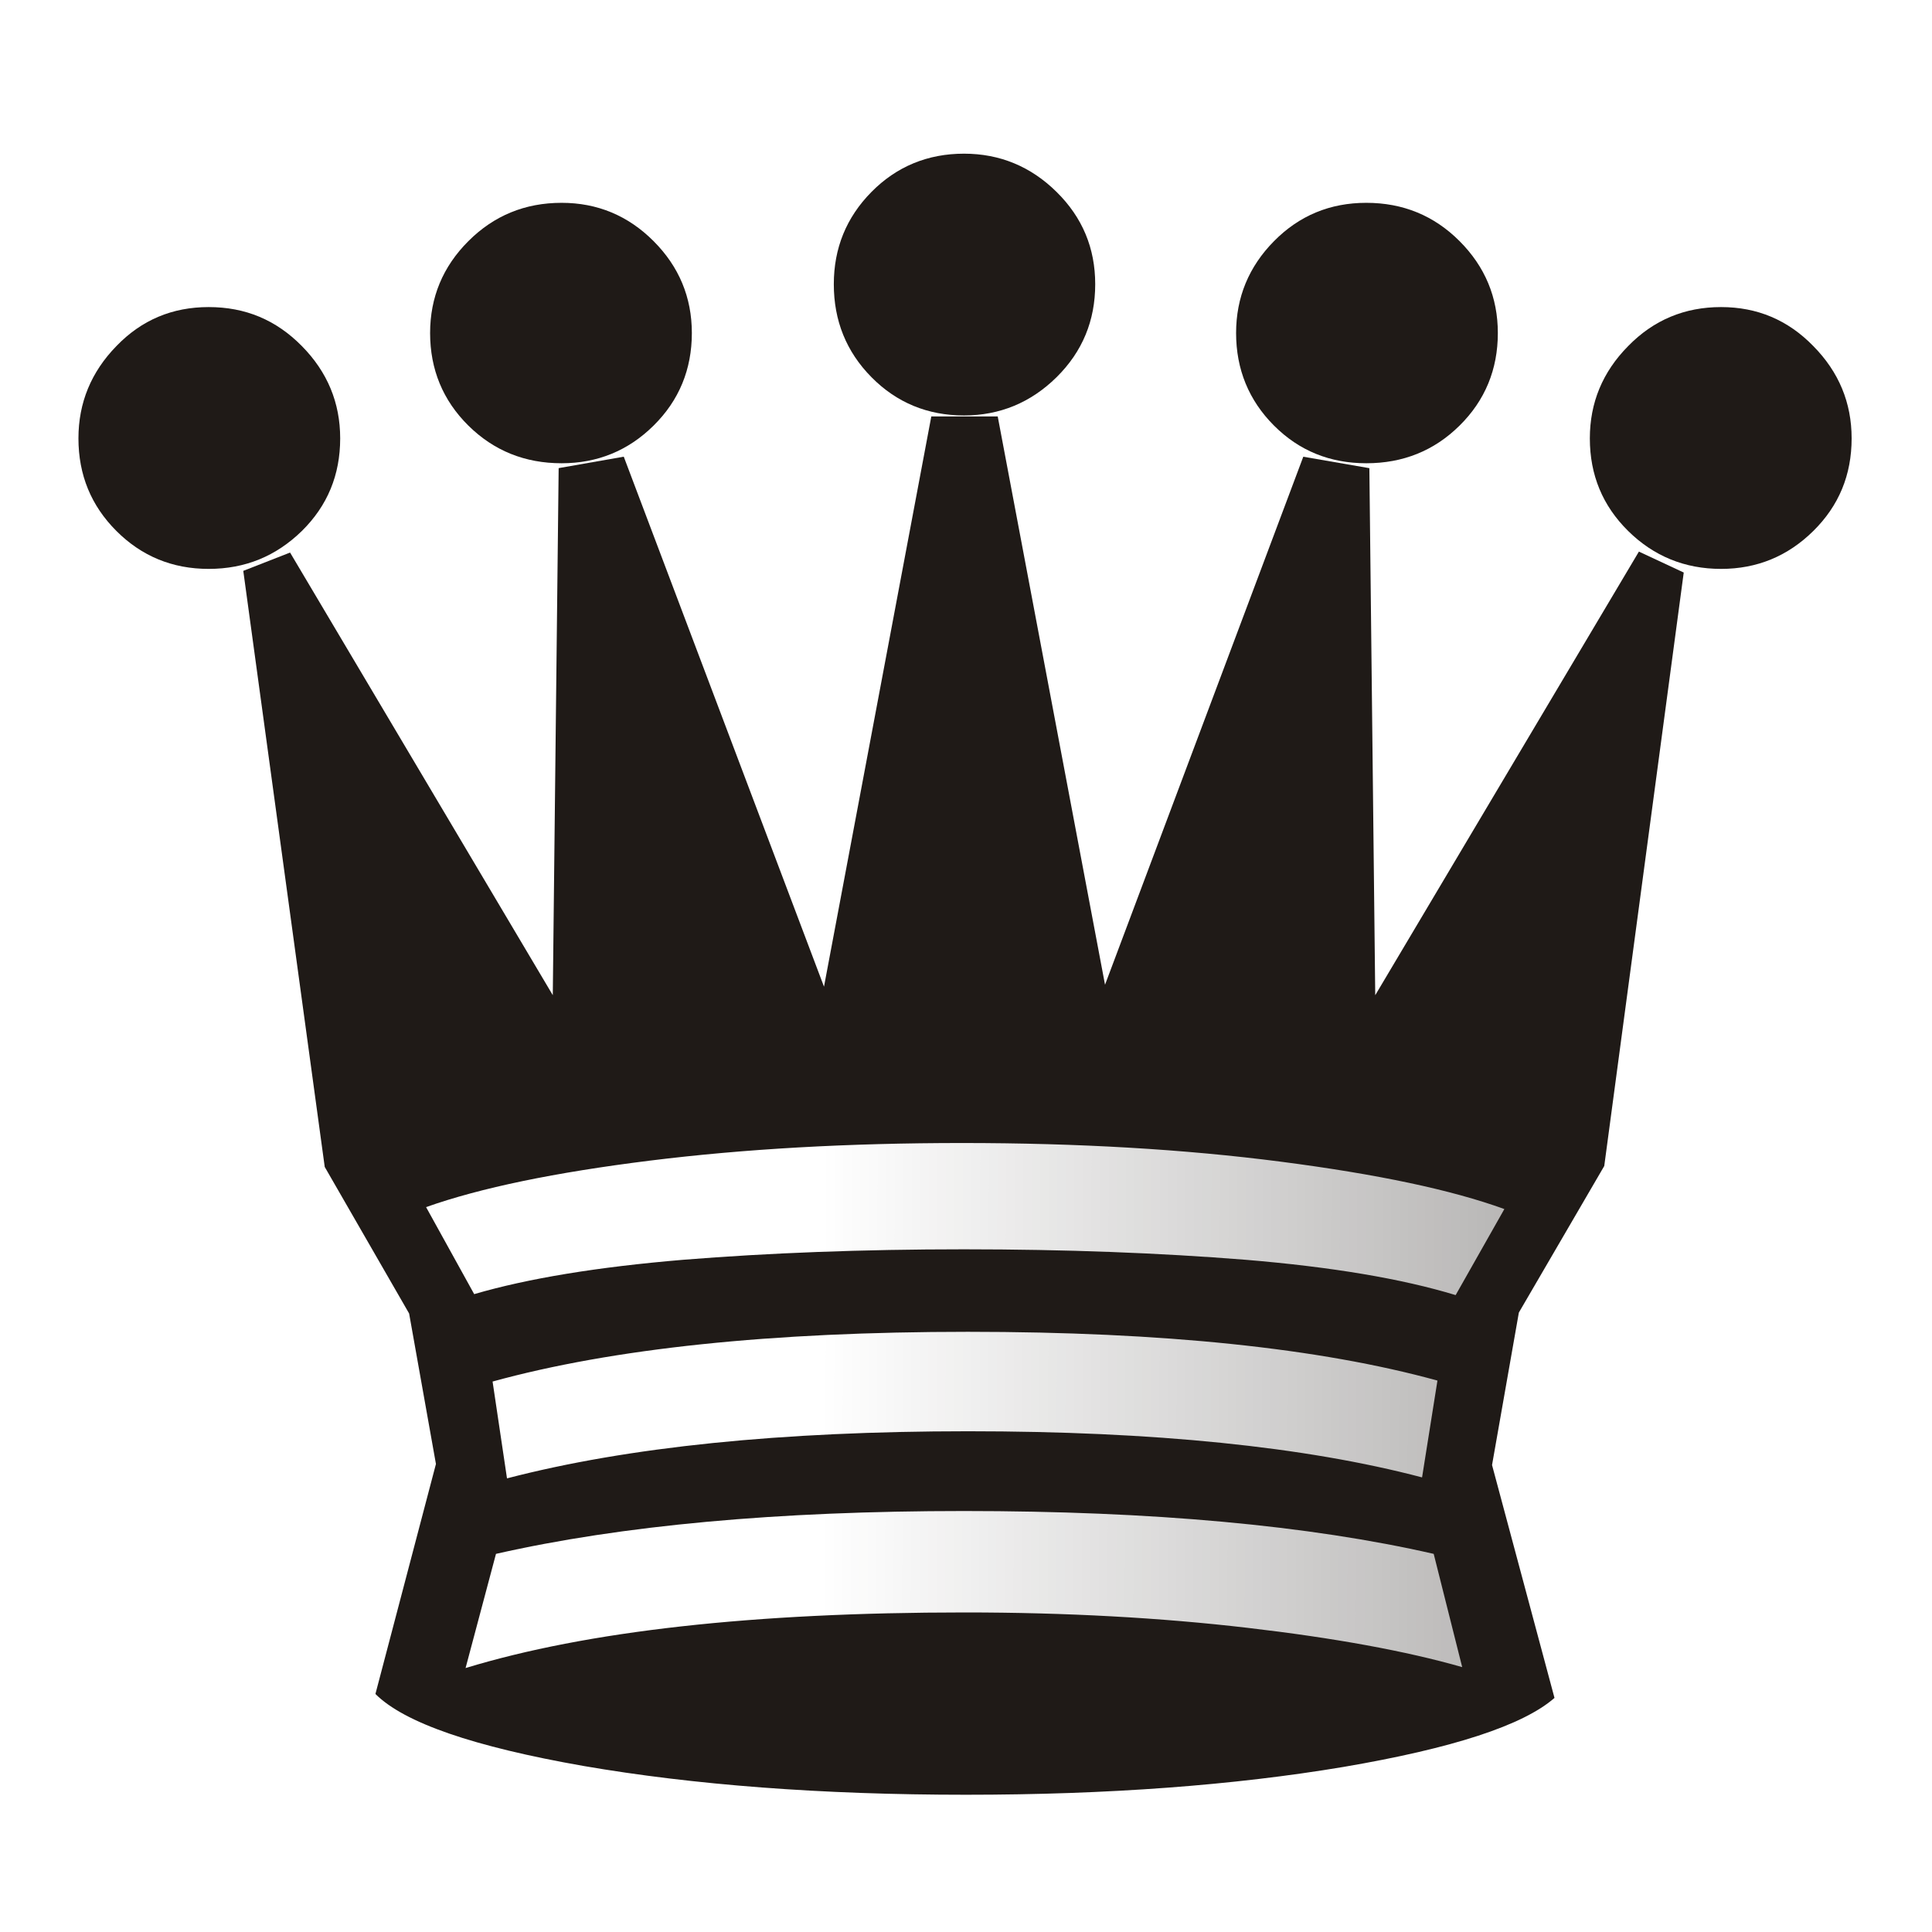
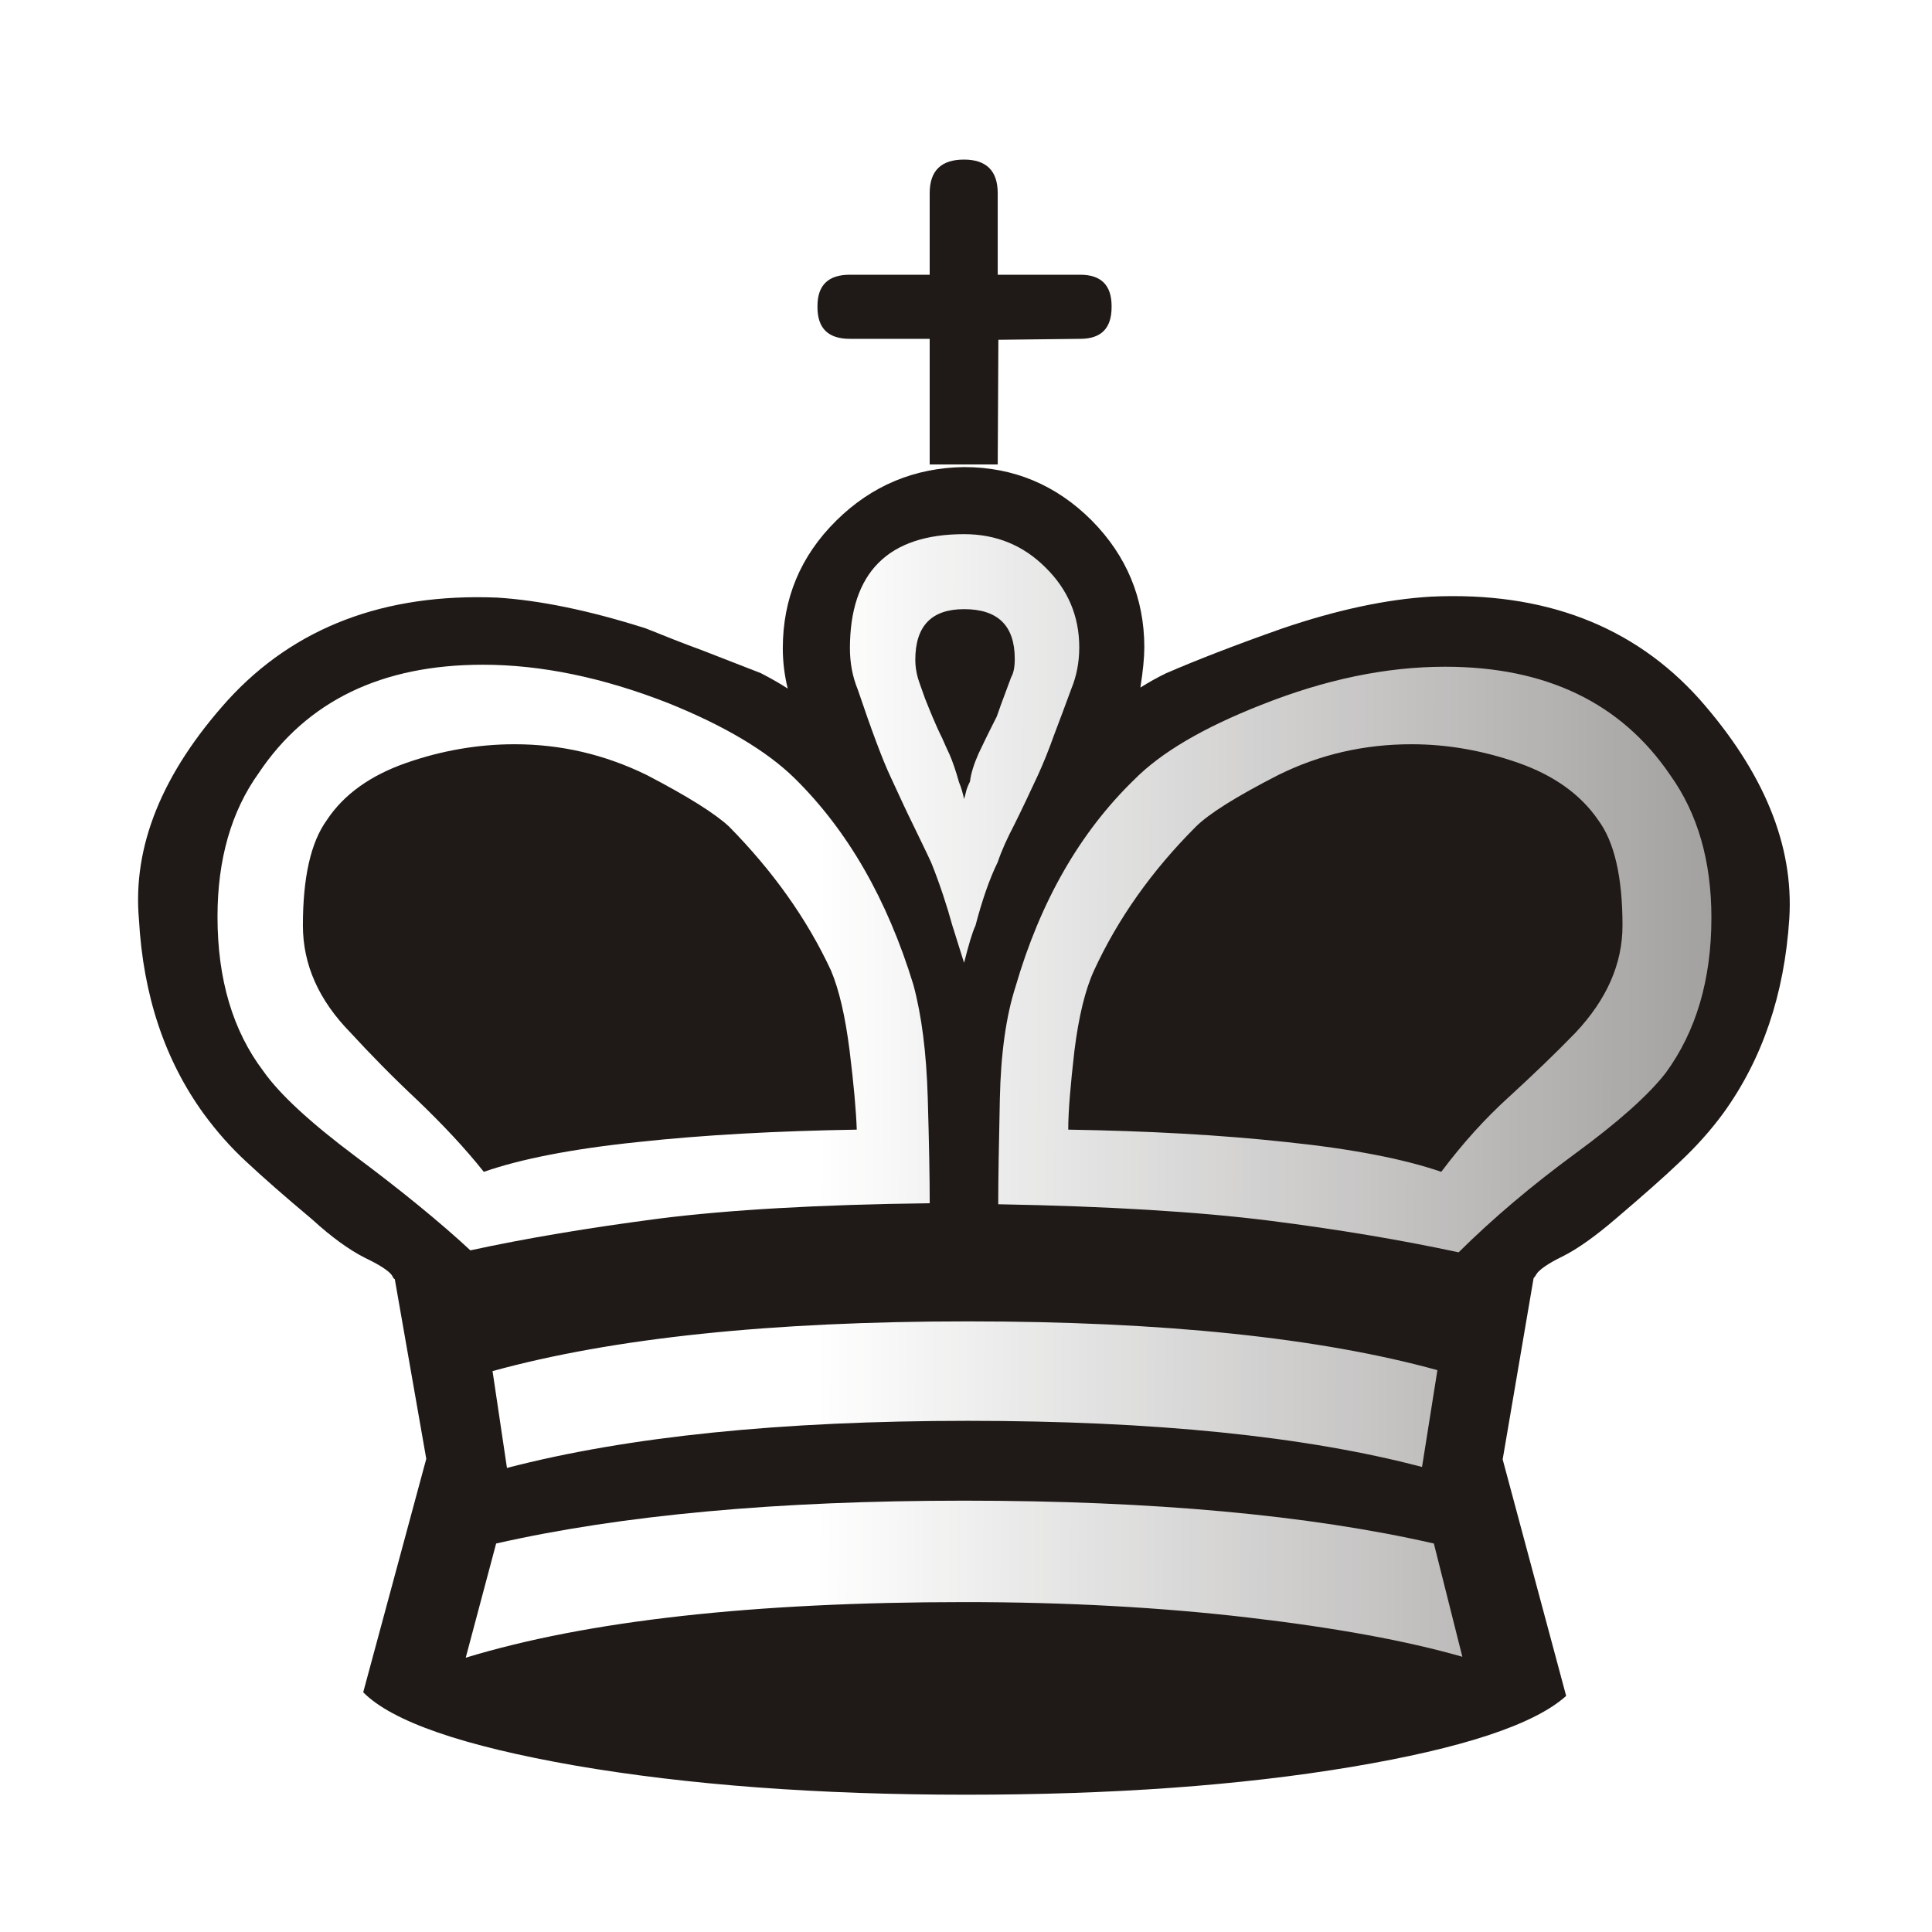
<svg xmlns="http://www.w3.org/2000/svg" width="177.17" height="177.17" shape-rendering="geometricPrecision" image-rendering="optimizeQuality" fill-rule="evenodd" clip-rule="evenodd" viewBox="0 0 50 50">
  <defs>
-     <linearGradient id="0" x1="21.253" y1="37.22" x2="77.76" y2="37.36" gradientUnits="userSpaceOnUse">
+     <linearGradient id="0" x1="21.13" y1="37.22" x2="77.76" y2="37.469" gradientUnits="userSpaceOnUse">
      <stop stop-color="#fff" />
      <stop offset="1" stop-color="#fff" stop-opacity="0" />
    </linearGradient>
  </defs>
  <g fill="#1f1a17">
-     <path d="m24.949 10.752c-.94 0-1.744-.33-2.396-.991-.652-.66-.974-1.465-.974-2.405 0-.931.322-1.727.974-2.388.652-.66 1.456-.991 2.396-.991.923 0 1.727.33 2.396.991.669.66.999 1.456.999 2.388 0 .94-.33 1.744-.999 2.405-.669.66-1.473.991-2.396.991" />
-     <path d="m40.23 43.942c-.813.711-2.633 1.304-5.461 1.786-2.828.474-6.087.72-9.77.72-3.751 0-7.05-.254-9.898-.745-2.845-.499-4.64-1.118-5.385-1.863l1.566-5.952-.694-3.895-2.184-3.793-2.108-15.426 1.211-.474 6.799 11.455.152-13.64 1.685-.296 5.182 13.716 2.777-14.757h1.719l2.777 14.707 5.131-13.665 1.71.296.152 13.64 6.824-11.481 1.16.542-2.057 15.359-2.21 3.793-.694 3.946 1.617 6.03" />
-     <path d="m14.535 11.989c-.948 0-1.753-.322-2.413-.974-.66-.652-.991-1.456-.991-2.396 0-.923.33-1.719.991-2.379.66-.66 1.465-.991 2.413-.991.923 0 1.719.33 2.379.991.66.66.991 1.456.991 2.379 0 .94-.33 1.744-.991 2.396-.66.652-1.456.974-2.379.974" />
-     <path d="m35.36 11.989c-.94 0-1.736-.322-2.388-.974-.652-.652-.982-1.456-.982-2.396 0-.923.33-1.719.982-2.379.652-.66 1.448-.991 2.388-.991.948 0 1.753.33 2.413.991.66.66.991 1.456.991 2.379 0 .94-.33 1.744-.991 2.396-.66.652-1.465.974-2.413.974" />
-     <path d="m5.4 14.723c-.94 0-1.736-.33-2.388-.982-.652-.652-.982-1.448-.982-2.396 0-.923.33-1.719.982-2.388.652-.677 1.448-1.01 2.388-1.01.948 0 1.744.33 2.413 1.01.66.669.991 1.465.991 2.388 0 .948-.33 1.744-.991 2.396-.669.652-1.465.982-2.413.982" />
-     <path d="m44.541 14.723c-.94 0-1.744-.33-2.405-.982-.66-.652-.991-1.448-.991-2.396 0-.923.33-1.719.991-2.388.66-.677 1.465-1.01 2.405-1.01.931 0 1.727.33 2.388 1.01.66.669.991 1.465.991 2.388 0 .948-.33 1.744-.991 2.396-.66.652-1.456.982-2.388.982" />
+     <path d="m25.821 12.02h-1.761v-3.251h-2.066c-.559 0-.838-.271-.838-.821v-.025c0-.542.279-.813.838-.813h2.066v-2.108c0-.584.296-.872.889-.872.576 0 .872.288.872.872v2.108h2.134c.542 0 .813.271.813.813v.025c0 .55-.271.821-.813.821l-2.117.025-.017 3.226" />
+     <path d="m11.03 37.744l-.813-4.64c-.017 0-.042-.034-.076-.102-.085-.118-.322-.271-.711-.457-.381-.195-.838-.516-1.346-.982-.728-.61-1.295-1.109-1.702-1.49-.406-.373-.771-.787-1.101-1.236-1.01-1.389-1.575-3.065-1.685-5.04-.169-1.897.601-3.793 2.303-5.681 1.719-1.88 4.047-2.769 6.968-2.65 1.092.068 2.379.33 3.844.796.483.195.974.39 1.482.576.5.195.999.389 1.499.584.262.135.5.271.694.398-.085-.347-.127-.694-.127-1.041 0-1.287.457-2.388 1.38-3.302.914-.906 2.024-1.372 3.311-1.389 1.287 0 2.388.466 3.302 1.38.906.914 1.363 2.02 1.363 3.285 0 .262-.034.61-.102 1.041.229-.144.457-.271.669-.372.762-.33 1.761-.72 3.01-1.16 1.422-.483 2.701-.754 3.844-.821 2.921-.136 5.241.754 6.943 2.65 1.668 1.888 2.447 3.785 2.328 5.681-.127 1.973-.703 3.649-1.71 5.04-.33.449-.703.864-1.118 1.253-.406.39-.965.881-1.66 1.473-.542.466-1.01.796-1.389.982-.381.186-.601.347-.669.457-.017.034-.034.059-.051.076-.017.017-.025.034-.025.051l-.796 4.665 1.643 6.121c-.83.745-2.684 1.355-5.554 1.837-2.879.483-6.206.72-9.974.72-3.835 0-7.214-.254-10.118-.754-2.912-.508-4.741-1.143-5.486-1.897l1.634-6.05" />
  </g>
-   <path fill="url(#0)" d="m37.2 35.729c-3.04-.838-7.095-1.262-12.15-1.262-5.097 0-9.195.432-12.302 1.287l.373 2.506c3.124-.813 7.095-1.219 11.93-1.219 4.809 0 8.729.398 11.752 1.194l.398-2.506m1.736-4.437c-1.372-.5-3.302-.906-5.791-1.228-2.489-.322-5.232-.483-8.246-.483-2.946 0-5.639.152-8.09.457-2.447.305-4.377.703-5.783 1.202l1.245 2.252c1.389-.406 3.192-.703 5.41-.889 2.21-.178 4.631-.271 7.264-.271 2.633 0 5.063.093 7.29.271 2.235.186 4.047.491 5.436.914l1.261-2.227m-1.092 11.853l-.737-2.929c-3.226-.737-7.281-1.109-12.158-1.109-4.826 0-8.865.373-12.11 1.109l-.787 2.955c3.141-.957 7.442-1.439 12.92-1.439 2.625 0 5.072.136 7.315.398 2.252.262 4.106.601 5.554 1.016" />
+   <path fill="url(#0)" d="m24.949 20.675c-.034-.161-.076-.305-.127-.423-.093-.33-.178-.567-.245-.72-.051-.11-.119-.254-.195-.432-.085-.169-.169-.356-.254-.559-.051-.119-.11-.271-.186-.457-.068-.195-.136-.373-.186-.533-.042-.152-.068-.305-.068-.474 0-.872.415-1.312 1.262-1.312.881 0 1.312.432 1.312 1.287 0 .22-.034.373-.093.474-.237.627-.356.965-.372 1.016-.254.5-.406.821-.474.965-.119.271-.195.508-.22.72-.051.102-.085.186-.102.262-.017.076-.034.136-.051.186m-2.777 8.56c-2.066.034-3.954.135-5.673.322-1.71.178-3.03.44-3.979.77-.491-.618-1.067-1.228-1.719-1.854-.66-.618-1.228-1.202-1.727-1.744-.83-.847-1.236-1.77-1.236-2.777 0-1.245.203-2.151.618-2.726.44-.669 1.135-1.16 2.057-1.482.923-.322 1.863-.483 2.803-.483 1.194 0 2.328.262 3.42.796 1.075.559 1.787 1.01 2.134 1.338 1.126 1.143 2.01 2.379 2.633 3.717.212.5.372 1.194.483 2.074.11.889.169 1.566.186 2.049m2.777-4.318c.119-.466.212-.787.296-.965.169-.643.356-1.194.576-1.643.093-.279.237-.601.432-.974.186-.373.389-.804.61-1.279.127-.279.271-.627.415-1.033.152-.406.305-.804.449-1.202.135-.33.203-.686.203-1.067 0-.813-.296-1.499-.872-2.066-.576-.576-1.279-.864-2.108-.864-1.964 0-2.955.991-2.955 2.955 0 .381.068.737.203 1.067.364 1.075.643 1.82.838 2.235.22.474.415.906.601 1.279.178.372.339.694.466.974.22.55.398 1.092.55 1.643.034.093.127.415.296.94m-.889 6.223c0-.66-.017-1.575-.051-2.735-.034-1.168-.161-2.142-.372-2.921-.677-2.21-1.702-3.996-3.082-5.351-.711-.694-1.795-1.346-3.268-1.939-1.685-.66-3.285-.991-4.792-.991-2.608 0-4.547.931-5.8 2.803-.711.991-1.067 2.235-1.067 3.717 0 1.626.398 2.955 1.185 3.996.415.593 1.211 1.329 2.388 2.21 1.168.872 2.168 1.685 2.972 2.43 1.439-.313 3.065-.584 4.877-.821 1.812-.229 4.149-.364 7.01-.398m13.784 11.735l-.737-2.929c-3.226-.737-7.281-1.109-12.158-1.109-4.826 0-8.865.373-12.11 1.109l-.787 2.955c3.141-.957 7.442-1.439 12.92-1.439 2.625 0 5.072.136 7.315.398 2.252.262 4.106.601 5.554 1.016m-.643-7.417c-3.04-.838-7.095-1.262-12.15-1.262-5.097 0-9.195.432-12.302 1.287l.373 2.506c3.124-.813 7.095-1.219 11.93-1.219 4.809 0 8.729.398 11.752 1.194l.398-2.506m-11.362-4.293c2.845.051 5.182.195 7 .423 1.812.229 3.454.508 4.911.821.906-.898 1.913-1.744 3.02-2.557 1.109-.813 1.888-1.507 2.337-2.083.787-1.075 1.185-2.413 1.185-4.02 0-1.465-.356-2.701-1.067-3.692-1.27-1.871-3.217-2.803-5.825-2.803-1.524 0-3.107.33-4.767.991-1.507.593-2.591 1.236-3.277 1.93-1.405 1.363-2.43 3.15-3.073 5.359-.245.762-.381 1.727-.406 2.904-.025 1.177-.042 2.083-.042 2.726m1.812-1.93c0-.483.059-1.16.161-2.049.11-.881.279-1.575.508-2.074.618-1.338 1.49-2.574 2.633-3.717.33-.33 1.041-.779 2.134-1.338 1.075-.533 2.227-.796 3.446-.796.931 0 1.846.161 2.769.483.914.322 1.609.813 2.066 1.482.415.559.627 1.465.627 2.726 0 .991-.406 1.913-1.219 2.777-.525.542-1.101 1.092-1.71 1.651-.61.55-1.202 1.202-1.761 1.947-.957-.33-2.294-.593-4-.77-1.71-.186-3.59-.288-5.647-.322" />
</svg>
